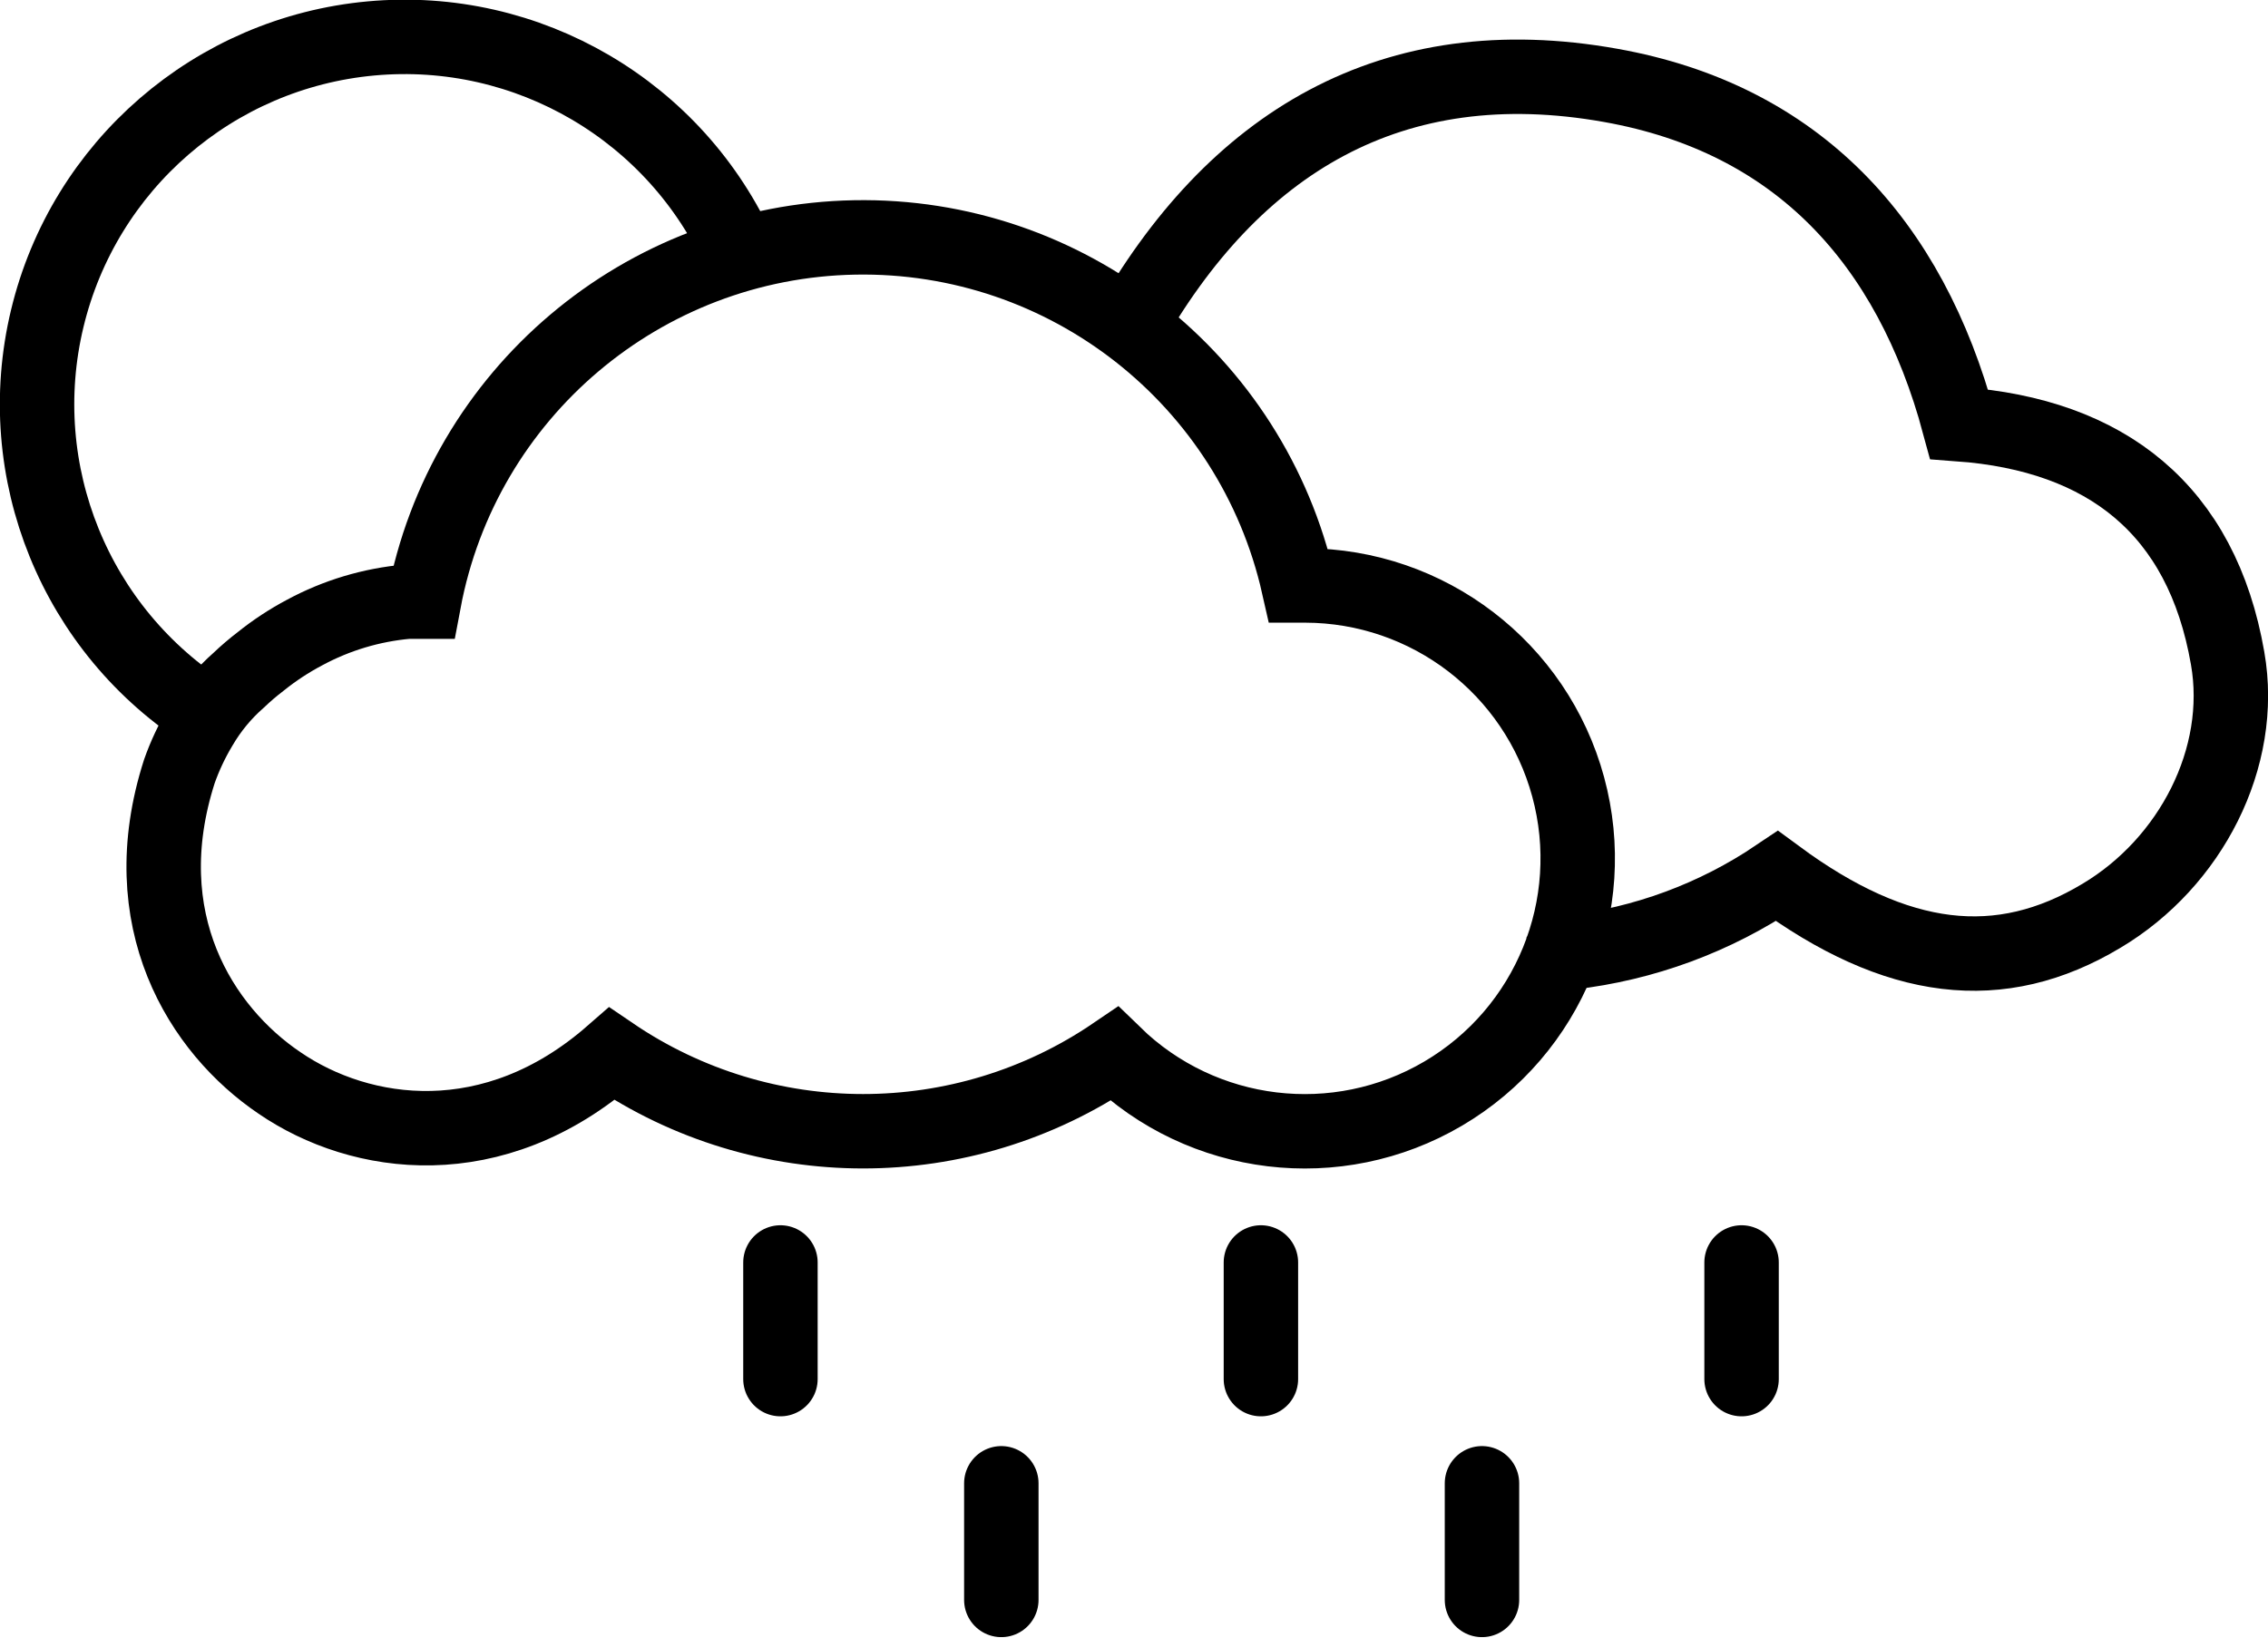
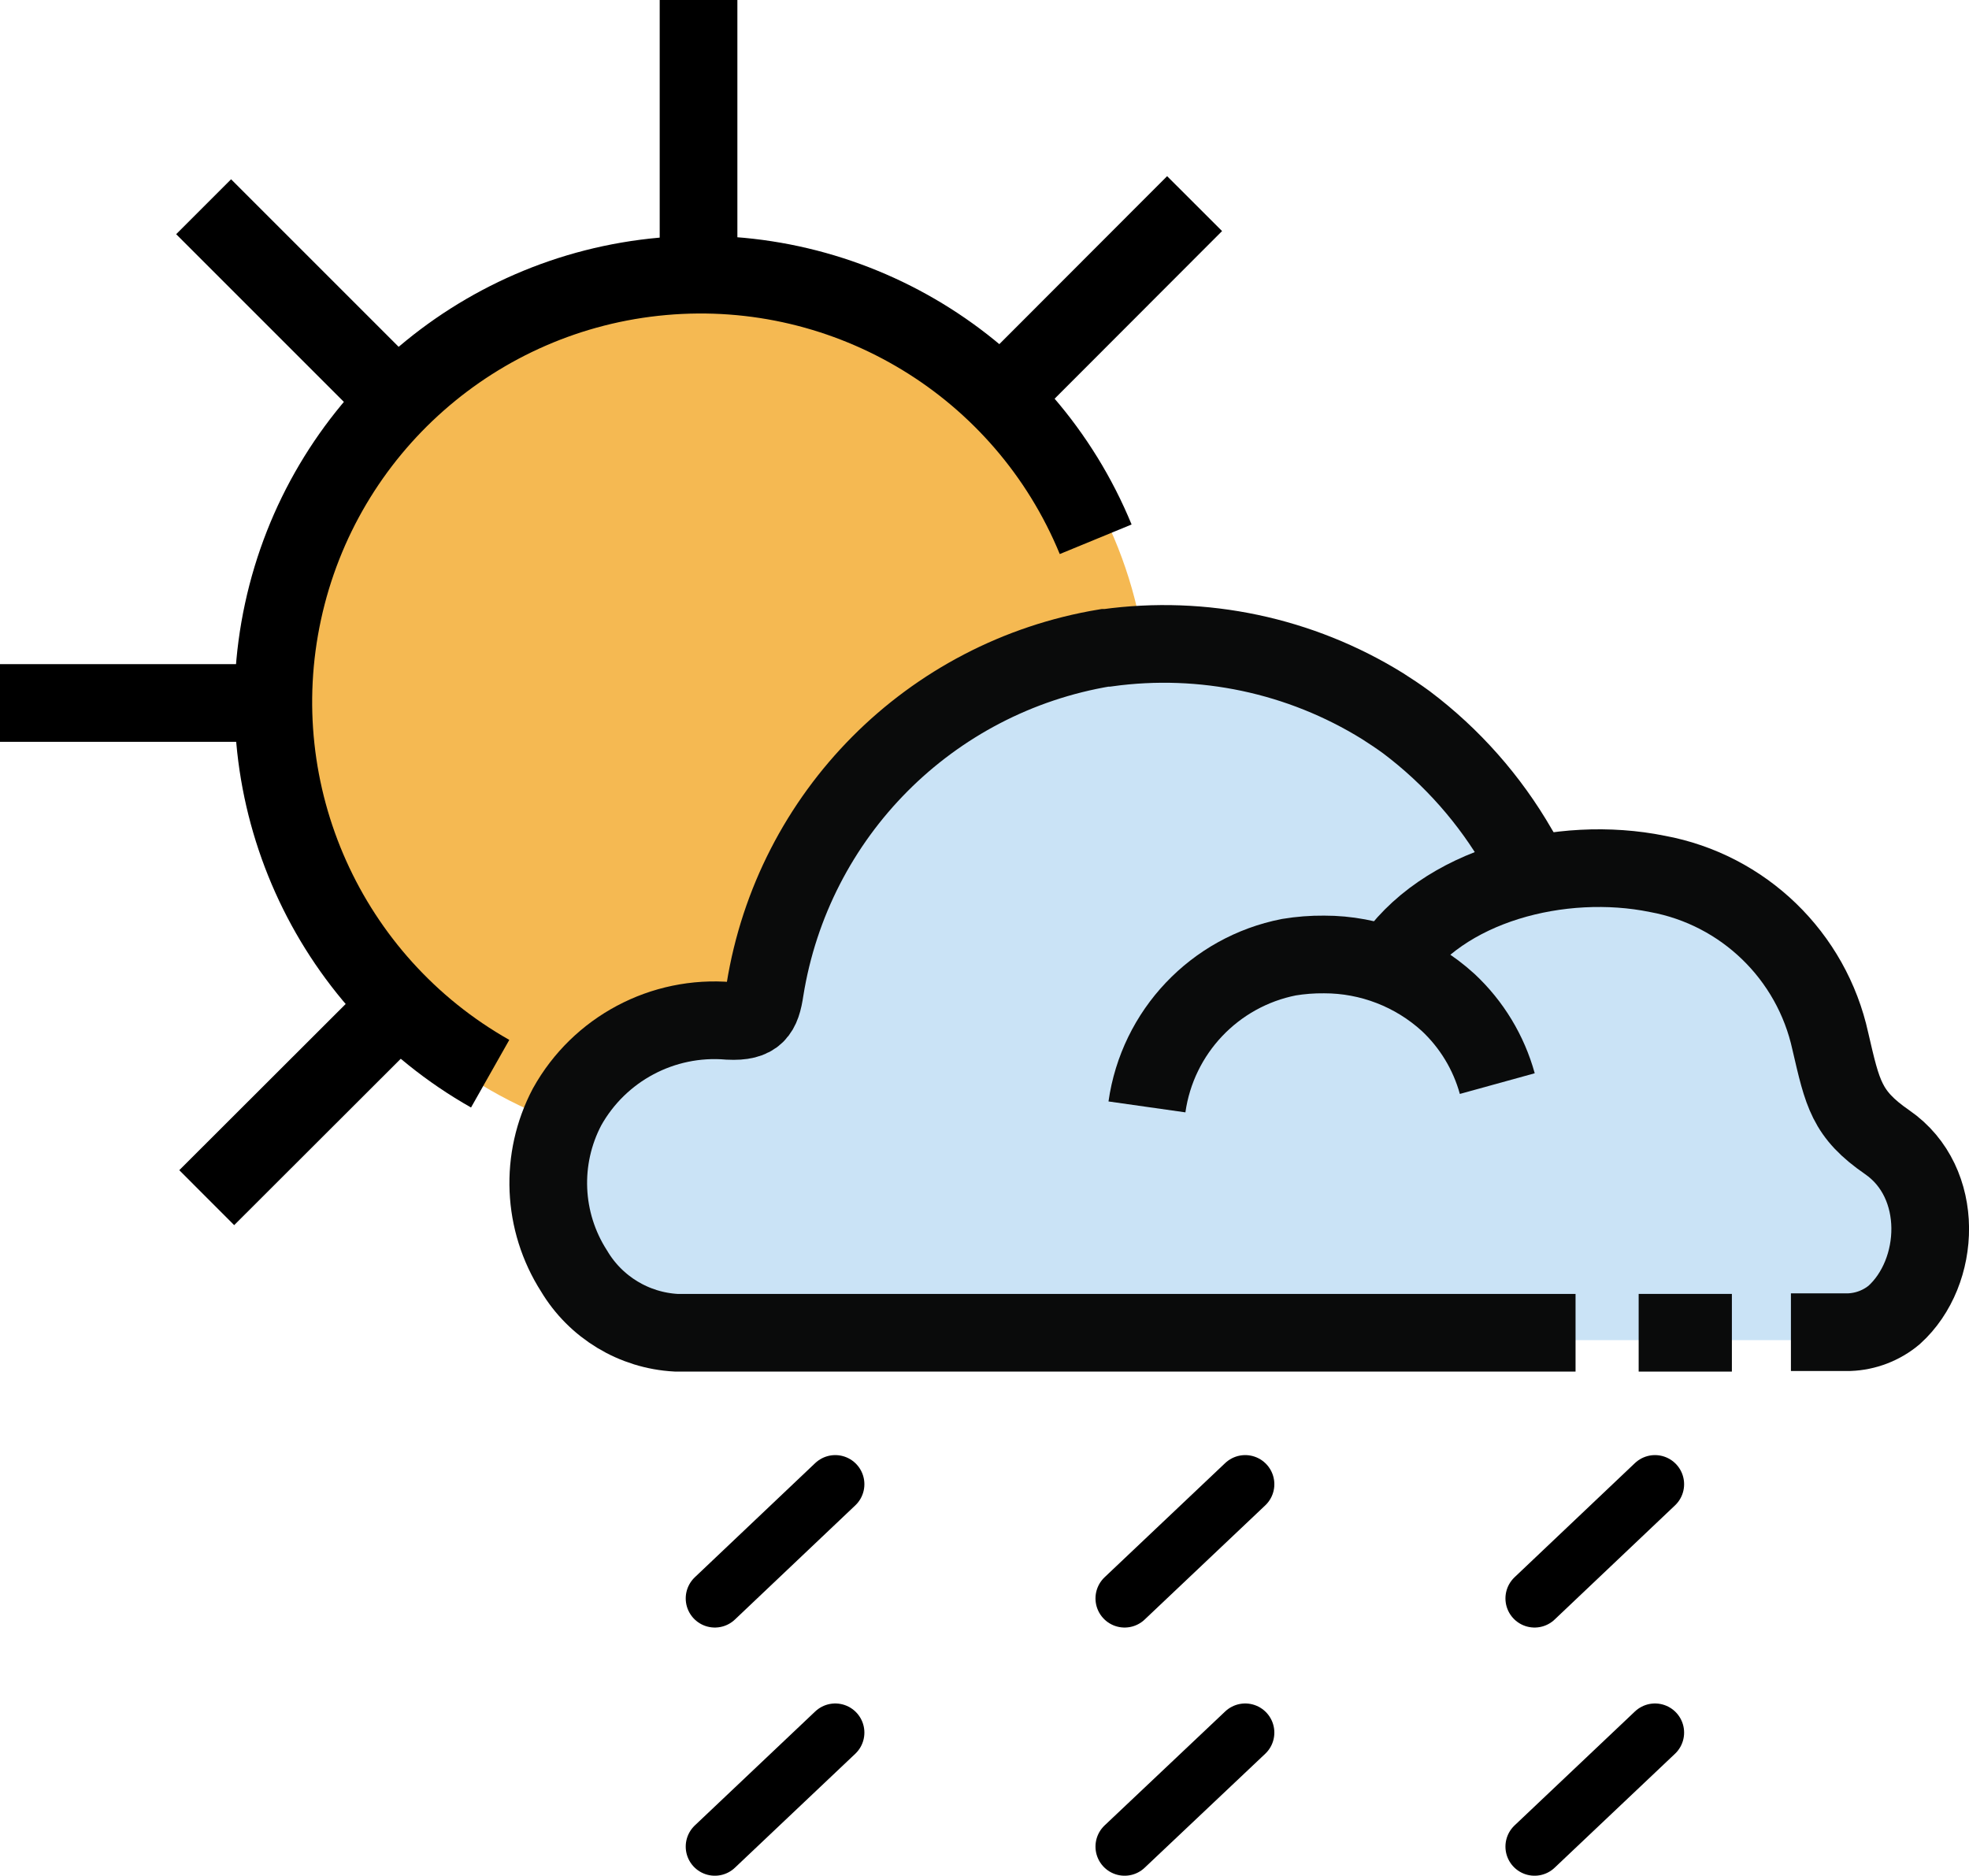
- <svg xmlns="http://www.w3.org/2000/svg" viewBox="0 0 121.88 88">
+ <svg xmlns="http://www.w3.org/2000/svg" viewBox="0 0 101.39 96.59">
  <defs>
-     <style>.cls-1,.cls-2{fill:none;stroke:#000;stroke-miterlimit:10;stroke-width:4px;}.cls-2{stroke-linecap:round;}</style>
+     <style>.cls-1{fill:#f5b952;}.cls-2{fill:#cae3f6;}.cls-3,.cls-4,.cls-5,.cls-6{fill:none;stroke-miterlimit:10;}.cls-3,.cls-4,.cls-5{stroke:#000;}.cls-3{stroke-linecap:round;stroke-width:3px;}.cls-4,.cls-5,.cls-6{stroke-width:4px;}.cls-5{stroke-linecap:square;}.cls-6{stroke:#0a0b0b;}</style>
  </defs>
  <g id="Layer_2" data-name="Layer 2">
    <g id="Layer_1-2" data-name="Layer 1">
-       <path class="cls-1" d="M39.79,13.71A19.75,19.75,0,1,0,11.21,38.44" />
-       <path class="cls-1" d="M83.58,51.66a1.27,1.27,0,0,1,.78-.46,25,25,0,0,0,11.13-4.11c6.44,4.75,12,5.41,17.45,2.13,4.78-2.85,7.71-8.49,6.77-13.84-1.39-8-6.53-12-14.43-12.58C102.64,13,96.6,6.38,86.56,4.59c-11.74-2.1-20.29,3.05-26,13.23" />
-       <path class="cls-1" d="M70.14,31.47l-.36,0a24,24,0,0,0-47,.87c-.29,0-.58,0-.87,0A14.27,14.27,0,0,0,16.37,34,14.8,14.8,0,0,0,14,35.56a14.06,14.06,0,0,0-1.17,1,10.07,10.07,0,0,0-2.06,2.5,13.13,13.13,0,0,0-1.13,2.4c-2.57,8,1.16,13.9,5.38,16.75,4.38,3,11.5,4,17.86-1.56a24,24,0,0,0,27,0A14.67,14.67,0,1,0,70.14,31.47Z" />
-       <line class="cls-2" x1="93.59" y1="67.86" x2="93.59" y2="74.13" />
-       <line class="cls-2" x1="67.76" y1="67.86" x2="67.76" y2="74.13" />
-       <line class="cls-2" x1="41.94" y1="67.86" x2="41.94" y2="74.13" />
-       <line class="cls-2" x1="79.64" y1="79.73" x2="79.64" y2="86" />
-       <line class="cls-2" x1="53.81" y1="79.73" x2="53.81" y2="86" />
+       <path class="cls-1" d="M36.52,13.88A22.63,22.63,0,1,0,59.15,36.5,22.65,22.65,0,0,0,36.52,13.88Z" />
+       <path class="cls-2" d="M81.1,69H34.7a6.56,6.56,0,0,1-5.27-3.19,8.43,8.43,0,0,1-.36-8.51,8.72,8.72,0,0,1,8.35-4.43c1.4.07,1.69-.44,1.86-1.6a21.28,21.28,0,0,1,17.54-17.6l.11,0a21.46,21.46,0,0,1,14.21,3c.41.26.83.54,1.24.85A21.91,21.91,0,0,1,78.14,44l.67,1.14" />
+       <path class="cls-2" d="M59,57.29a9.18,9.18,0,0,1,7.32-7.73,11.75,11.75,0,0,1,1.81-.14,9.48,9.48,0,0,1,6.4,2.48,9,9,0,0,1,2.54,4.23" />
+       <path class="cls-2" d="M71.52,50c2.69-4.14,8.86-5.67,13.79-4.65A11.17,11.17,0,0,1,94.24,54c.63,2.72.83,3.76,2.94,5.22,3,2.07,2.78,6.7.35,8.9a3.83,3.83,0,0,1-2.32.89h-16" />
+       <line class="cls-2" x1="84.35" y1="68.99" x2="89.16" y2="68.99" />
+       <line class="cls-3" x1="85.22" y1="89.22" x2="79.02" y2="95.09" />
+       <line class="cls-3" x1="43.01" y1="89.22" x2="36.81" y2="95.09" />
+       <line class="cls-3" x1="64.12" y1="89.22" x2="57.91" y2="95.09" />
+       <line class="cls-3" x1="85.22" y1="76.43" x2="79.02" y2="82.31" />
+       <line class="cls-3" x1="43.01" y1="76.43" x2="36.81" y2="82.31" />
+       <line class="cls-3" x1="64.12" y1="76.43" x2="57.91" y2="82.31" />
+       <path class="cls-4" d="M56.42,27.77A22,22,0,1,0,25.24,55.29" />
+       <line class="cls-5" x1="35.97" y1="14.01" x2="35.97" y2="2" />
+       <line class="cls-5" x1="14.01" y1="36.2" x2="2" y2="36.2" />
+       <line class="cls-5" x1="20.4" y1="20.56" x2="11.9" y2="12.06" />
+       <line class="cls-5" x1="51.61" y1="20.4" x2="60.1" y2="11.9" />
+       <line class="cls-5" x1="20.56" y1="51.77" x2="12.06" y2="60.26" />
+       <path class="cls-6" d="M81.13,68.63H34.82a6.53,6.53,0,0,1-5.26-3.18A8.4,8.4,0,0,1,29.2,57a8.69,8.69,0,0,1,8.33-4.43c1.4.07,1.69-.44,1.86-1.6A21.26,21.26,0,0,1,56.9,33.36l.11,0a21.37,21.37,0,0,1,14.18,3c.41.26.83.54,1.24.84a21.74,21.74,0,0,1,5.75,6.51l.67,1.13" />
+       <path class="cls-6" d="M59.06,57a9.17,9.17,0,0,1,7.31-7.71,10.54,10.54,0,0,1,1.81-.14,9.47,9.47,0,0,1,6.39,2.47A9,9,0,0,1,77.1,55.8" />
+       <path class="cls-6" d="M71.57,49.67C74.25,45.54,80.41,44,85.34,45a11.19,11.19,0,0,1,8.91,8.62c.63,2.71.83,3.75,2.93,5.2,3,2.07,2.78,6.7.36,8.89a3.83,3.83,0,0,1-2.32.89h-3" />
+       <line class="cls-6" x1="84.38" y1="68.63" x2="89.18" y2="68.63" />
    </g>
  </g>
</svg>
